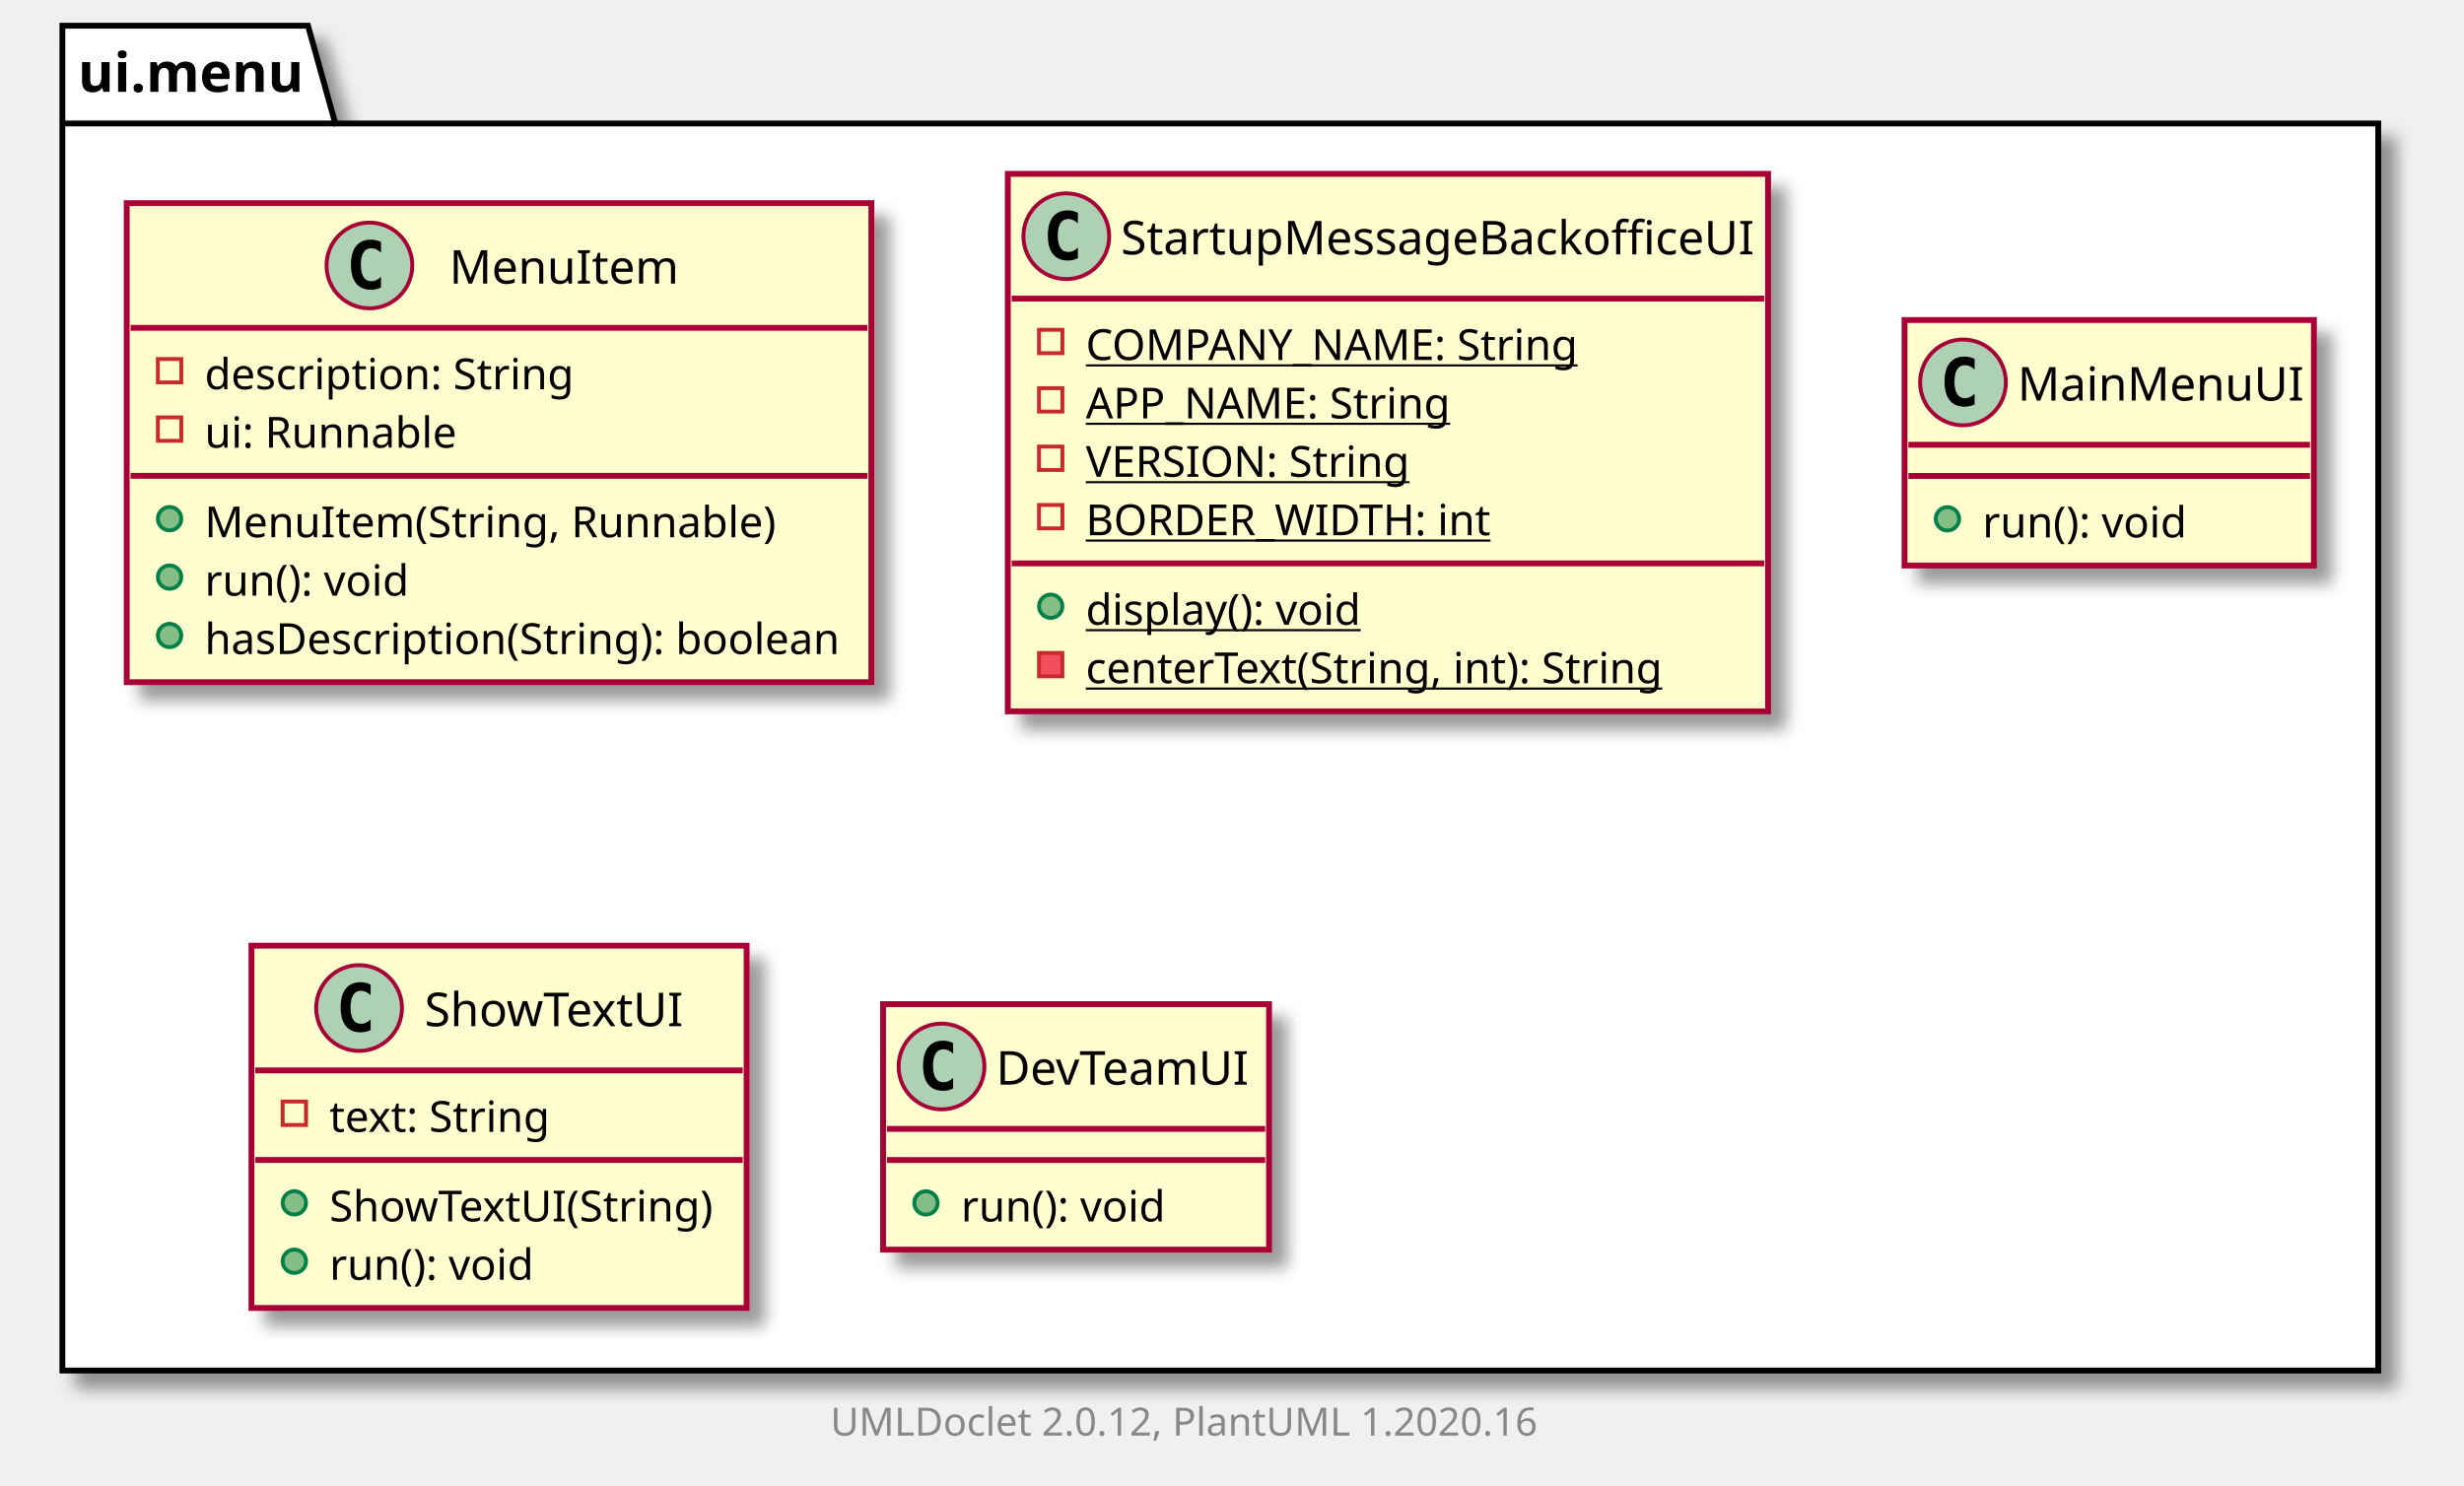
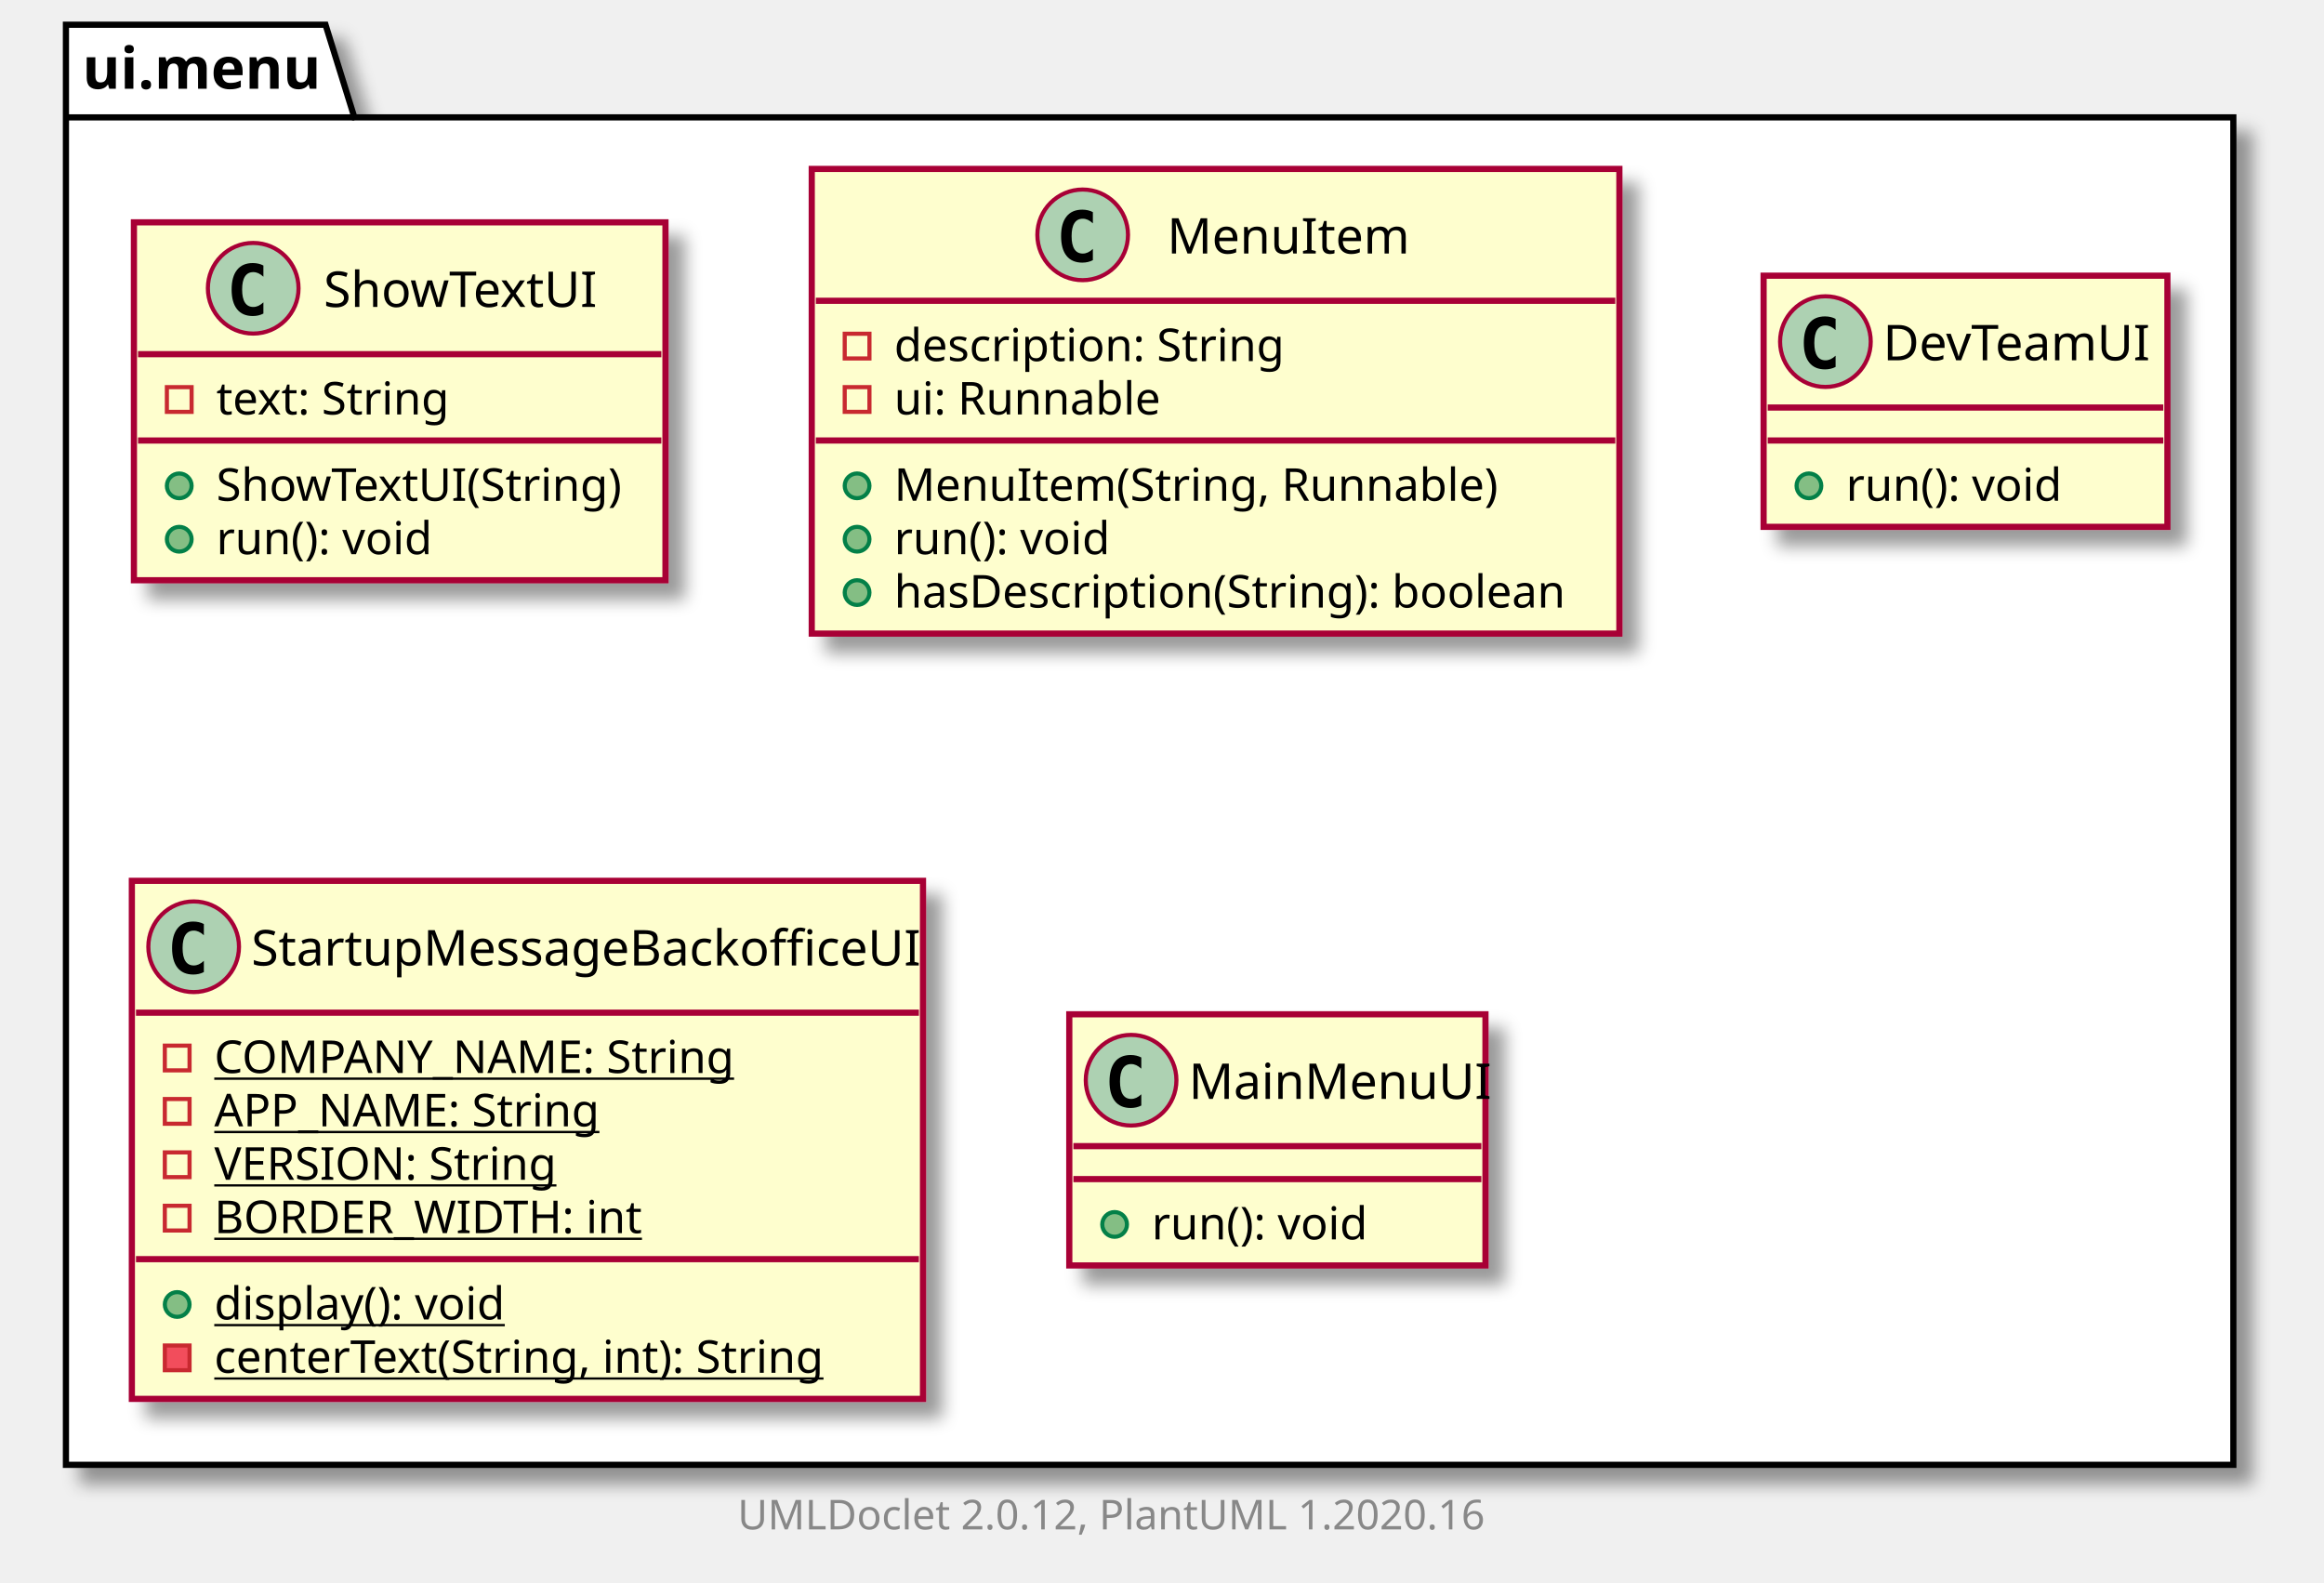
- <svg xmlns="http://www.w3.org/2000/svg" xmlns:xlink="http://www.w3.org/1999/xlink" contentScriptType="application/ecmascript" contentStyleType="text/css" height="381px" preserveAspectRatio="none" style="width:632px;height:381px;" version="1.1" viewBox="0 0 632 381" width="632px" zoomAndPan="magnify">
+ <svg xmlns="http://www.w3.org/2000/svg" xmlns:xlink="http://www.w3.org/1999/xlink" contentScriptType="application/ecmascript" contentStyleType="text/css" height="384px" preserveAspectRatio="none" style="width:564px;height:384px;" version="1.1" viewBox="0 0 564 384" width="564px" zoomAndPan="magnify">
  <defs>
-     <filter height="300%" id="fqg0xoopjwlvb" width="300%" x="-1" y="-1">
+     <filter height="300%" id="f13gmlgojx0jl" width="300%" x="-1" y="-1">
      <feGaussianBlur result="blurOut" stdDeviation="2.0" />
      <feColorMatrix in="blurOut" result="blurOut2" type="matrix" values="0 0 0 0 0 0 0 0 0 0 0 0 0 0 0 0 0 0 .4 0" />
      <feOffset dx="4.0" dy="4.0" in="blurOut2" result="blurOut3" />
      <feBlend in="SourceGraphic" in2="blurOut3" mode="normal" />
    </filter>
  </defs>
  <g>
-     <polygon fill="#FFFFFF" filter="url(#fqg0xoopjwlvb)" points="16,6.602,79,6.602,86,31.67,610,31.67,610,351.602,16,351.602,16,6.602" style="stroke: #000000; stroke-width: 1.5;" />
-     <line style="stroke: #000000; stroke-width: 1.5;" x1="16" x2="86" y1="31.67" y2="31.67" />
-     <text fill="#000000" font-family="sans-serif" font-size="14" font-weight="bold" lengthAdjust="spacingAndGlyphs" textLength="57" x="20" y="23.568">ui.menu</text>
+     <polygon fill="#FFFFFF" filter="url(#f13gmlgojx0jl)" points="16,6,79,6,86,28.488,542,28.488,542,355.51,16,355.51,16,6" style="stroke: #000000; stroke-width: 1.5;" />
+     <line style="stroke: #000000; stroke-width: 1.5;" x1="16" x2="86" y1="28.488" y2="28.488" />
+     <text fill="#000000" font-family="sans-serif" font-size="14" font-weight="bold" lengthAdjust="spacingAndGlyphs" textLength="57" x="20" y="21.535">ui.menu</text>
+     <a href="ShowTextUI.html" target="_top" title="ShowTextUI.html" xlink:actuate="onRequest" xlink:href="ShowTextUI.html" xlink:show="new" xlink:title="ShowTextUI.html" xlink:type="simple">
+       <rect codeLine="3" fill="#FEFECE" filter="url(#f13gmlgojx0jl)" height="86.865" id="ui.menu.ShowTextUI" style="stroke: #A80036; stroke-width: 1.5;" width="129" x="32.5" y="53.96" />
+       <ellipse cx="61.45" cy="69.96" fill="#ADD1B2" rx="11" ry="11" style="stroke: #A80036; stroke-width: 1.0;" />
+       <path d="M63.923,76.103 Q63.342,76.402 62.703,76.551 Q62.064,76.701 61.358,76.701 Q58.851,76.701 57.532,75.049 Q56.212,73.397 56.212,70.276 Q56.212,67.147 57.532,65.495 Q58.851,63.843 61.358,63.843 Q62.064,63.843 62.711,63.992 Q63.359,64.142 63.923,64.441 L63.923,67.163 Q63.292,66.582 62.699,66.312 Q62.105,66.043 61.474,66.043 Q60.13,66.043 59.445,67.109 Q58.76,68.176 58.76,70.276 Q58.76,72.368 59.445,73.434 Q60.13,74.501 61.474,74.501 Q62.105,74.501 62.699,74.231 Q63.292,73.962 63.923,73.38 Z " />
+       <text fill="#000000" font-family="sans-serif" font-size="12" lengthAdjust="spacingAndGlyphs" textLength="66" x="78.55" y="74.495">ShowTextUI</text>
+       <line style="stroke: #A80036; stroke-width: 1.5;" x1="33.5" x2="160.5" y1="85.96" y2="85.96" />
+       <rect fill="none" height="6" style="stroke: #C82930; stroke-width: 1.0;" width="6" x="40.5" y="93.96" />
+       <text fill="#000000" font-family="sans-serif" font-size="11" lengthAdjust="spacingAndGlyphs" textLength="59" x="52.5" y="100.595">text: String</text>
+       <line style="stroke: #A80036; stroke-width: 1.5;" x1="33.5" x2="160.5" y1="106.915" y2="106.915" />
+       <ellipse cx="43.5" cy="117.915" fill="#84BE84" rx="3" ry="3" style="stroke: #038048; stroke-width: 1.0;" />
+       <text fill="#000000" font-family="sans-serif" font-size="11" lengthAdjust="spacingAndGlyphs" textLength="103" x="52.5" y="121.55">ShowTextUI(String)</text>
+       <ellipse cx="43.5" cy="130.87" fill="#84BE84" rx="3" ry="3" style="stroke: #038048; stroke-width: 1.0;" />
+       <text fill="#000000" font-family="sans-serif" font-size="11" lengthAdjust="spacingAndGlyphs" textLength="56" x="52.5" y="134.505">run(): void</text>
+     </a>
    <a href="MenuItem.html" target="_top" title="MenuItem.html" xlink:actuate="onRequest" xlink:href="MenuItem.html" xlink:show="new" xlink:title="MenuItem.html" xlink:type="simple">
-       <rect codeLine="3" fill="#FEFECE" filter="url(#fqg0xoopjwlvb)" height="122.909" id="ui.menu.MenuItem" style="stroke: #A80036; stroke-width: 1.5;" width="191" x="32.5" y="52.102" />
-       <ellipse cx="94.75" cy="68.102" fill="#ADD1B2" rx="11" ry="11" style="stroke: #A80036; stroke-width: 1.0;" />
-       <path d="M97.719,73.743 Q97.141,74.04 96.5,74.18 Q95.859,74.336 95.156,74.336 Q92.656,74.336 91.328,72.696 Q90.016,71.04 90.016,67.915 Q90.016,64.79 91.328,63.133 Q92.656,61.477 95.156,61.477 Q95.859,61.477 96.5,61.633 Q97.156,61.789 97.719,62.086 L97.719,64.805 Q97.094,64.227 96.5,63.961 Q95.906,63.68 95.281,63.68 Q93.938,63.68 93.25,64.758 Q92.562,65.821 92.562,67.915 Q92.562,70.008 93.25,71.086 Q93.938,72.149 95.281,72.149 Q95.906,72.149 96.5,71.883 Q97.094,71.602 97.719,71.024 L97.719,73.743 Z " />
-       <text fill="#000000" font-family="sans-serif" font-size="12" lengthAdjust="spacingAndGlyphs" textLength="58" x="115.25" y="72.758">MenuItem</text>
-       <line style="stroke: #A80036; stroke-width: 1.5;" x1="33.5" x2="222.5" y1="84.102" y2="84.102" />
-       <rect fill="none" height="6" style="stroke: #C82930; stroke-width: 1.0;" width="6" x="40.5" y="92.102" />
-       <text fill="#000000" font-family="sans-serif" font-size="11" lengthAdjust="spacingAndGlyphs" textLength="97" x="52.5" y="99.861">description: String</text>
-       <rect fill="none" height="6" style="stroke: #C82930; stroke-width: 1.0;" width="6" x="40.5" y="107.084" />
-       <text fill="#000000" font-family="sans-serif" font-size="11" lengthAdjust="spacingAndGlyphs" textLength="66" x="52.5" y="114.843">ui: Runnable</text>
-       <line style="stroke: #A80036; stroke-width: 1.5;" x1="33.5" x2="222.5" y1="122.066" y2="122.066" />
-       <ellipse cx="43.5" cy="133.066" fill="#84BE84" rx="3" ry="3" style="stroke: #038048; stroke-width: 1.0;" />
-       <text fill="#000000" font-family="sans-serif" font-size="11" lengthAdjust="spacingAndGlyphs" textLength="148" x="52.5" y="137.825">MenuItem(String, Runnable)</text>
-       <ellipse cx="43.5" cy="148.048" fill="#84BE84" rx="3" ry="3" style="stroke: #038048; stroke-width: 1.0;" />
-       <text fill="#000000" font-family="sans-serif" font-size="11" lengthAdjust="spacingAndGlyphs" textLength="54" x="52.5" y="152.807">run(): void</text>
-       <ellipse cx="43.5" cy="163.03" fill="#84BE84" rx="3" ry="3" style="stroke: #038048; stroke-width: 1.0;" />
-       <text fill="#000000" font-family="sans-serif" font-size="11" lengthAdjust="spacingAndGlyphs" textLength="165" x="52.5" y="167.788">hasDescription(String): boolean</text>
+       <rect codeLine="9" fill="#FEFECE" filter="url(#f13gmlgojx0jl)" height="112.775" id="ui.menu.MenuItem" style="stroke: #A80036; stroke-width: 1.5;" width="196" x="197" y="41" />
+       <ellipse cx="262.75" cy="57" fill="#ADD1B2" rx="11" ry="11" style="stroke: #A80036; stroke-width: 1.0;" />
+       <path d="M265.223,63.143 Q264.642,63.442 264.003,63.591 Q263.364,63.741 262.658,63.741 Q260.151,63.741 258.832,62.089 Q257.512,60.437 257.512,57.316 Q257.512,54.187 258.832,52.535 Q260.151,50.883 262.658,50.883 Q263.364,50.883 264.011,51.032 Q264.659,51.182 265.223,51.48 L265.223,54.203 Q264.592,53.622 263.999,53.352 Q263.405,53.083 262.774,53.083 Q261.43,53.083 260.745,54.149 Q260.06,55.216 260.06,57.316 Q260.06,59.408 260.745,60.474 Q261.43,61.541 262.774,61.541 Q263.405,61.541 263.999,61.271 Q264.592,61.002 265.223,60.42 Z " />
+       <text fill="#000000" font-family="sans-serif" font-size="12" lengthAdjust="spacingAndGlyphs" textLength="56" x="283.25" y="61.535">MenuItem</text>
+       <line style="stroke: #A80036; stroke-width: 1.5;" x1="198" x2="392" y1="73" y2="73" />
+       <rect fill="none" height="6" style="stroke: #C82930; stroke-width: 1.0;" width="6" x="205" y="81" />
+       <text fill="#000000" font-family="sans-serif" font-size="11" lengthAdjust="spacingAndGlyphs" textLength="99" x="217" y="87.635">description: String</text>
+       <rect fill="none" height="6" style="stroke: #C82930; stroke-width: 1.0;" width="6" x="205" y="93.955" />
+       <text fill="#000000" font-family="sans-serif" font-size="11" lengthAdjust="spacingAndGlyphs" textLength="66" x="217" y="100.59">ui: Runnable</text>
+       <line style="stroke: #A80036; stroke-width: 1.5;" x1="198" x2="392" y1="106.91" y2="106.91" />
+       <ellipse cx="208" cy="117.91" fill="#84BE84" rx="3" ry="3" style="stroke: #038048; stroke-width: 1.0;" />
+       <text fill="#000000" font-family="sans-serif" font-size="11" lengthAdjust="spacingAndGlyphs" textLength="148" x="217" y="121.545">MenuItem(String, Runnable)</text>
+       <ellipse cx="208" cy="130.865" fill="#84BE84" rx="3" ry="3" style="stroke: #038048; stroke-width: 1.0;" />
+       <text fill="#000000" font-family="sans-serif" font-size="11" lengthAdjust="spacingAndGlyphs" textLength="56" x="217" y="134.5">run(): void</text>
+       <ellipse cx="208" cy="143.82" fill="#84BE84" rx="3" ry="3" style="stroke: #038048; stroke-width: 1.0;" />
+       <text fill="#000000" font-family="sans-serif" font-size="11" lengthAdjust="spacingAndGlyphs" textLength="170" x="217" y="147.455">hasDescription(String): boolean</text>
+     </a>
+     <a href="DevTeamUI.html" target="_top" title="DevTeamUI.html" xlink:actuate="onRequest" xlink:href="DevTeamUI.html" xlink:show="new" xlink:title="DevTeamUI.html" xlink:type="simple">
+       <rect codeLine="17" fill="#FEFECE" filter="url(#f13gmlgojx0jl)" height="60.955" id="ui.menu.DevTeamUI" style="stroke: #A80036; stroke-width: 1.5;" width="98" x="428" y="66.91" />
+       <ellipse cx="443" cy="82.91" fill="#ADD1B2" rx="11" ry="11" style="stroke: #A80036; stroke-width: 1.0;" />
+       <path d="M445.473,89.053 Q444.892,89.352 444.253,89.501 Q443.614,89.651 442.908,89.651 Q440.401,89.651 439.082,87.999 Q437.762,86.347 437.762,83.226 Q437.762,80.097 439.082,78.445 Q440.401,76.793 442.908,76.793 Q443.614,76.793 444.261,76.942 Q444.909,77.092 445.473,77.391 L445.473,80.113 Q444.842,79.532 444.249,79.262 Q443.655,78.993 443.024,78.993 Q441.68,78.993 440.995,80.059 Q440.31,81.126 440.31,83.226 Q440.31,85.318 440.995,86.384 Q441.68,87.451 443.024,87.451 Q443.655,87.451 444.249,87.181 Q444.842,86.912 445.473,86.33 Z " />
+       <text fill="#000000" font-family="sans-serif" font-size="12" lengthAdjust="spacingAndGlyphs" textLength="66" x="457" y="87.445">DevTeamUI</text>
+       <line style="stroke: #A80036; stroke-width: 1.5;" x1="429" x2="525" y1="98.91" y2="98.91" />
+       <line style="stroke: #A80036; stroke-width: 1.5;" x1="429" x2="525" y1="106.91" y2="106.91" />
+       <ellipse cx="439" cy="117.91" fill="#84BE84" rx="3" ry="3" style="stroke: #038048; stroke-width: 1.0;" />
+       <text fill="#000000" font-family="sans-serif" font-size="11" lengthAdjust="spacingAndGlyphs" textLength="56" x="448" y="121.545">run(): void</text>
    </a>
    <a href="StartupMessageBackofficeUI.html" target="_top" title="StartupMessageBackofficeUI.html" xlink:actuate="onRequest" xlink:href="StartupMessageBackofficeUI.html" xlink:show="new" xlink:title="StartupMessageBackofficeUI.html" xlink:type="simple">
-       <rect codeLine="11" fill="#FEFECE" filter="url(#fqg0xoopjwlvb)" height="137.891" id="ui.menu.StartupMessageBackofficeUI" style="stroke: #A80036; stroke-width: 1.5;" width="195" x="258.5" y="44.602" />
-       <ellipse cx="273.5" cy="60.602" fill="#ADD1B2" rx="11" ry="11" style="stroke: #A80036; stroke-width: 1.0;" />
-       <path d="M276.469,66.243 Q275.891,66.54 275.25,66.68 Q274.609,66.836 273.906,66.836 Q271.406,66.836 270.078,65.196 Q268.766,63.539 268.766,60.414 Q268.766,57.289 270.078,55.633 Q271.406,53.977 273.906,53.977 Q274.609,53.977 275.25,54.133 Q275.906,54.289 276.469,54.586 L276.469,57.305 Q275.844,56.727 275.25,56.461 Q274.656,56.18 274.031,56.18 Q272.688,56.18 272,57.258 Q271.312,58.321 271.312,60.414 Q271.312,62.508 272,63.586 Q272.688,64.649 274.031,64.649 Q274.656,64.649 275.25,64.383 Q275.844,64.102 276.469,63.524 L276.469,66.243 Z " />
-       <text fill="#000000" font-family="sans-serif" font-size="12" lengthAdjust="spacingAndGlyphs" textLength="163" x="287.5" y="65.258">StartupMessageBackofficeUI</text>
-       <line style="stroke: #A80036; stroke-width: 1.5;" x1="259.5" x2="452.5" y1="76.602" y2="76.602" />
-       <rect fill="none" height="6" style="stroke: #C82930; stroke-width: 1.0;" width="6" x="266.5" y="84.602" />
-       <text fill="#000000" font-family="sans-serif" font-size="11" lengthAdjust="spacingAndGlyphs" text-decoration="underline" textLength="128" x="278.5" y="92.361">COMPANY_NAME: String</text>
-       <rect fill="none" height="6" style="stroke: #C82930; stroke-width: 1.0;" width="6" x="266.5" y="99.584" />
-       <text fill="#000000" font-family="sans-serif" font-size="11" lengthAdjust="spacingAndGlyphs" text-decoration="underline" textLength="95" x="278.5" y="107.343">APP_NAME: String</text>
-       <rect fill="none" height="6" style="stroke: #C82930; stroke-width: 1.0;" width="6" x="266.5" y="114.566" />
-       <text fill="#000000" font-family="sans-serif" font-size="11" lengthAdjust="spacingAndGlyphs" text-decoration="underline" textLength="85" x="278.5" y="122.325">VERSION: String</text>
-       <rect fill="none" height="6" style="stroke: #C82930; stroke-width: 1.0;" width="6" x="266.5" y="129.548" />
-       <text fill="#000000" font-family="sans-serif" font-size="11" lengthAdjust="spacingAndGlyphs" text-decoration="underline" textLength="105" x="278.5" y="137.307">BORDER_WIDTH: int</text>
-       <line style="stroke: #A80036; stroke-width: 1.5;" x1="259.5" x2="452.5" y1="144.53" y2="144.53" />
-       <ellipse cx="269.5" cy="155.53" fill="#84BE84" rx="3" ry="3" style="stroke: #038048; stroke-width: 1.0;" />
-       <text fill="#000000" font-family="sans-serif" font-size="11" lengthAdjust="spacingAndGlyphs" text-decoration="underline" textLength="72" x="278.5" y="160.288">display(): void</text>
-       <rect fill="#F24D5C" height="6" style="stroke: #C82930; stroke-width: 1.0;" width="6" x="266.5" y="167.511" />
-       <text fill="#000000" font-family="sans-serif" font-size="11" lengthAdjust="spacingAndGlyphs" text-decoration="underline" textLength="151" x="278.5" y="175.27">centerText(String, int): String</text>
+       <rect codeLine="21" fill="#FEFECE" filter="url(#f13gmlgojx0jl)" height="125.731" id="ui.menu.StartupMessageBackofficeUI" style="stroke: #A80036; stroke-width: 1.5;" width="192" x="32" y="213.78" />
+       <ellipse cx="47" cy="229.78" fill="#ADD1B2" rx="11" ry="11" style="stroke: #A80036; stroke-width: 1.0;" />
+       <path d="M49.473,235.923 Q48.892,236.222 48.253,236.371 Q47.614,236.521 46.908,236.521 Q44.401,236.521 43.081,234.869 Q41.762,233.217 41.762,230.096 Q41.762,226.966 43.081,225.315 Q44.401,223.663 46.908,223.663 Q47.614,223.663 48.261,223.812 Q48.909,223.962 49.473,224.261 L49.473,226.983 Q48.842,226.402 48.249,226.132 Q47.655,225.863 47.024,225.863 Q45.68,225.863 44.995,226.929 Q44.31,227.996 44.31,230.096 Q44.31,232.188 44.995,233.254 Q45.68,234.321 47.024,234.321 Q47.655,234.321 48.249,234.051 Q48.842,233.781 49.473,233.2 Z " />
+       <text fill="#000000" font-family="sans-serif" font-size="12" lengthAdjust="spacingAndGlyphs" textLength="160" x="61" y="234.315">StartupMessageBackofficeUI</text>
+       <line style="stroke: #A80036; stroke-width: 1.5;" x1="33" x2="223" y1="245.78" y2="245.78" />
+       <rect fill="none" height="6" style="stroke: #C82930; stroke-width: 1.0;" width="6" x="40" y="253.78" />
+       <text fill="#000000" font-family="sans-serif" font-size="11" lengthAdjust="spacingAndGlyphs" text-decoration="underline" textLength="130" x="52" y="260.415">COMPANY_NAME: String</text>
+       <rect fill="none" height="6" style="stroke: #C82930; stroke-width: 1.0;" width="6" x="40" y="266.735" />
+       <text fill="#000000" font-family="sans-serif" font-size="11" lengthAdjust="spacingAndGlyphs" text-decoration="underline" textLength="95" x="52" y="273.37">APP_NAME: String</text>
+       <rect fill="none" height="6" style="stroke: #C82930; stroke-width: 1.0;" width="6" x="40" y="279.69" />
+       <text fill="#000000" font-family="sans-serif" font-size="11" lengthAdjust="spacingAndGlyphs" text-decoration="underline" textLength="84" x="52" y="286.325">VERSION: String</text>
+       <rect fill="none" height="6" style="stroke: #C82930; stroke-width: 1.0;" width="6" x="40" y="292.645" />
+       <text fill="#000000" font-family="sans-serif" font-size="11" lengthAdjust="spacingAndGlyphs" text-decoration="underline" textLength="104" x="52" y="299.28">BORDER_WIDTH: int</text>
+       <line style="stroke: #A80036; stroke-width: 1.5;" x1="33" x2="223" y1="305.6" y2="305.6" />
+       <ellipse cx="43" cy="316.6" fill="#84BE84" rx="3" ry="3" style="stroke: #038048; stroke-width: 1.0;" />
+       <text fill="#000000" font-family="sans-serif" font-size="11" lengthAdjust="spacingAndGlyphs" text-decoration="underline" textLength="75" x="52" y="320.235">display(): void</text>
+       <rect fill="#F24D5C" height="6" style="stroke: #C82930; stroke-width: 1.0;" width="6" x="40" y="326.555" />
+       <text fill="#000000" font-family="sans-serif" font-size="11" lengthAdjust="spacingAndGlyphs" text-decoration="underline" textLength="156" x="52" y="333.19">centerText(String, int): String</text>
    </a>
    <a href="MainMenuUI.html" target="_top" title="MainMenuUI.html" xlink:actuate="onRequest" xlink:href="MainMenuUI.html" xlink:show="new" xlink:title="MainMenuUI.html" xlink:type="simple">
-       <rect codeLine="20" fill="#FEFECE" filter="url(#fqg0xoopjwlvb)" height="62.982" id="ui.menu.MainMenuUI" style="stroke: #A80036; stroke-width: 1.5;" width="105" x="488.5" y="82.102" />
-       <ellipse cx="503.5" cy="98.102" fill="#ADD1B2" rx="11" ry="11" style="stroke: #A80036; stroke-width: 1.0;" />
-       <path d="M506.469,103.743 Q505.891,104.04 505.25,104.18 Q504.609,104.336 503.906,104.336 Q501.406,104.336 500.078,102.696 Q498.766,101.04 498.766,97.915 Q498.766,94.79 500.078,93.133 Q501.406,91.477 503.906,91.477 Q504.609,91.477 505.25,91.633 Q505.906,91.79 506.469,92.086 L506.469,94.805 Q505.844,94.227 505.25,93.961 Q504.656,93.68 504.031,93.68 Q502.688,93.68 502,94.758 Q501.312,95.821 501.312,97.915 Q501.312,100.008 502,101.086 Q502.688,102.149 504.031,102.149 Q504.656,102.149 505.25,101.883 Q505.844,101.602 506.469,101.024 L506.469,103.743 Z " />
-       <text fill="#000000" font-family="sans-serif" font-size="12" lengthAdjust="spacingAndGlyphs" textLength="73" x="517.5" y="102.758">MainMenuUI</text>
-       <line style="stroke: #A80036; stroke-width: 1.5;" x1="489.5" x2="592.5" y1="114.102" y2="114.102" />
-       <line style="stroke: #A80036; stroke-width: 1.5;" x1="489.5" x2="592.5" y1="122.102" y2="122.102" />
-       <ellipse cx="499.5" cy="133.102" fill="#84BE84" rx="3" ry="3" style="stroke: #038048; stroke-width: 1.0;" />
-       <text fill="#000000" font-family="sans-serif" font-size="11" lengthAdjust="spacingAndGlyphs" textLength="54" x="508.5" y="137.861">run(): void</text>
+       <rect codeLine="30" fill="#FEFECE" filter="url(#f13gmlgojx0jl)" height="60.955" id="ui.menu.MainMenuUI" style="stroke: #A80036; stroke-width: 1.5;" width="101" x="259.5" y="246.17" />
+       <ellipse cx="274.5" cy="262.17" fill="#ADD1B2" rx="11" ry="11" style="stroke: #A80036; stroke-width: 1.0;" />
+       <path d="M276.973,268.313 Q276.392,268.612 275.753,268.761 Q275.114,268.911 274.408,268.911 Q271.901,268.911 270.582,267.259 Q269.262,265.607 269.262,262.486 Q269.262,259.356 270.582,257.705 Q271.901,256.053 274.408,256.053 Q275.114,256.053 275.761,256.202 Q276.409,256.352 276.973,256.651 L276.973,259.373 Q276.342,258.792 275.749,258.522 Q275.155,258.252 274.524,258.252 Q273.18,258.252 272.495,259.319 Q271.81,260.386 271.81,262.486 Q271.81,264.578 272.495,265.644 Q273.18,266.711 274.524,266.711 Q275.155,266.711 275.749,266.441 Q276.342,266.171 276.973,265.59 Z " />
+       <text fill="#000000" font-family="sans-serif" font-size="12" lengthAdjust="spacingAndGlyphs" textLength="69" x="288.5" y="266.705">MainMenuUI</text>
+       <line style="stroke: #A80036; stroke-width: 1.5;" x1="260.5" x2="359.5" y1="278.17" y2="278.17" />
+       <line style="stroke: #A80036; stroke-width: 1.5;" x1="260.5" x2="359.5" y1="286.17" y2="286.17" />
+       <ellipse cx="270.5" cy="297.17" fill="#84BE84" rx="3" ry="3" style="stroke: #038048; stroke-width: 1.0;" />
+       <text fill="#000000" font-family="sans-serif" font-size="11" lengthAdjust="spacingAndGlyphs" textLength="56" x="279.5" y="300.805">run(): void</text>
    </a>
-     <a href="ShowTextUI.html" target="_top" title="ShowTextUI.html" xlink:actuate="onRequest" xlink:href="ShowTextUI.html" xlink:show="new" xlink:title="ShowTextUI.html" xlink:type="simple">
-       <rect codeLine="24" fill="#FEFECE" filter="url(#fqg0xoopjwlvb)" height="92.946" id="ui.menu.ShowTextUI" style="stroke: #A80036; stroke-width: 1.5;" width="127" x="64.5" y="242.602" />
-       <ellipse cx="92.1" cy="258.602" fill="#ADD1B2" rx="11" ry="11" style="stroke: #A80036; stroke-width: 1.0;" />
-       <path d="M95.069,264.243 Q94.491,264.539 93.85,264.68 Q93.209,264.836 92.506,264.836 Q90.006,264.836 88.678,263.196 Q87.366,261.539 87.366,258.414 Q87.366,255.29 88.678,253.633 Q90.006,251.977 92.506,251.977 Q93.209,251.977 93.85,252.133 Q94.506,252.29 95.069,252.586 L95.069,255.305 Q94.444,254.727 93.85,254.461 Q93.256,254.18 92.631,254.18 Q91.287,254.18 90.6,255.258 Q89.912,256.321 89.912,258.414 Q89.912,260.508 90.6,261.586 Q91.287,262.649 92.631,262.649 Q93.256,262.649 93.85,262.383 Q94.444,262.102 95.069,261.524 L95.069,264.243 Z " />
-       <text fill="#000000" font-family="sans-serif" font-size="12" lengthAdjust="spacingAndGlyphs" textLength="67" x="108.9" y="263.258">ShowTextUI</text>
-       <line style="stroke: #A80036; stroke-width: 1.5;" x1="65.5" x2="190.5" y1="274.602" y2="274.602" />
-       <rect fill="none" height="6" style="stroke: #C82930; stroke-width: 1.0;" width="6" x="72.5" y="282.602" />
-       <text fill="#000000" font-family="sans-serif" font-size="11" lengthAdjust="spacingAndGlyphs" textLength="58" x="84.5" y="290.361">text: String</text>
-       <line style="stroke: #A80036; stroke-width: 1.5;" x1="65.5" x2="190.5" y1="297.584" y2="297.584" />
-       <ellipse cx="75.5" cy="308.584" fill="#84BE84" rx="3" ry="3" style="stroke: #038048; stroke-width: 1.0;" />
-       <text fill="#000000" font-family="sans-serif" font-size="11" lengthAdjust="spacingAndGlyphs" textLength="101" x="84.5" y="313.343">ShowTextUI(String)</text>
-       <ellipse cx="75.5" cy="323.566" fill="#84BE84" rx="3" ry="3" style="stroke: #038048; stroke-width: 1.0;" />
-       <text fill="#000000" font-family="sans-serif" font-size="11" lengthAdjust="spacingAndGlyphs" textLength="54" x="84.5" y="328.325">run(): void</text>
-     </a>
-     <a href="DevTeamUI.html" target="_top" title="DevTeamUI.html" xlink:actuate="onRequest" xlink:href="DevTeamUI.html" xlink:show="new" xlink:title="DevTeamUI.html" xlink:type="simple">
-       <rect codeLine="30" fill="#FEFECE" filter="url(#fqg0xoopjwlvb)" height="62.982" id="ui.menu.DevTeamUI" style="stroke: #A80036; stroke-width: 1.5;" width="99" x="226.5" y="257.602" />
-       <ellipse cx="241.5" cy="273.602" fill="#ADD1B2" rx="11" ry="11" style="stroke: #A80036; stroke-width: 1.0;" />
-       <path d="M244.469,279.243 Q243.891,279.539 243.25,279.68 Q242.609,279.836 241.906,279.836 Q239.406,279.836 238.078,278.196 Q236.766,276.539 236.766,273.414 Q236.766,270.289 238.078,268.633 Q239.406,266.977 241.906,266.977 Q242.609,266.977 243.25,267.133 Q243.906,267.289 244.469,267.586 L244.469,270.305 Q243.844,269.727 243.25,269.461 Q242.656,269.18 242.031,269.18 Q240.688,269.18 240,270.258 Q239.312,271.321 239.312,273.414 Q239.312,275.508 240,276.586 Q240.688,277.649 242.031,277.649 Q242.656,277.649 243.25,277.383 Q243.844,277.102 244.469,276.524 L244.469,279.243 Z " />
-       <text fill="#000000" font-family="sans-serif" font-size="12" lengthAdjust="spacingAndGlyphs" textLength="67" x="255.5" y="278.258">DevTeamUI</text>
-       <line style="stroke: #A80036; stroke-width: 1.5;" x1="227.5" x2="324.5" y1="289.602" y2="289.602" />
-       <line style="stroke: #A80036; stroke-width: 1.5;" x1="227.5" x2="324.5" y1="297.602" y2="297.602" />
-       <ellipse cx="237.5" cy="308.602" fill="#84BE84" rx="3" ry="3" style="stroke: #038048; stroke-width: 1.0;" />
-       <text fill="#000000" font-family="sans-serif" font-size="11" lengthAdjust="spacingAndGlyphs" textLength="54" x="246.5" y="313.361">run(): void</text>
-     </a>
-     <text fill="#888888" font-family="sans-serif" font-size="10" lengthAdjust="spacingAndGlyphs" textLength="188" x="213" y="368.292">UMLDoclet 2.0.12, PlantUML 1.2020.16</text>
+     <text fill="#888888" font-family="sans-serif" font-size="10" lengthAdjust="spacingAndGlyphs" textLength="188" x="179" y="371.178">UMLDoclet 2.0.12, PlantUML 1.2020.16</text>
  </g>
</svg>
